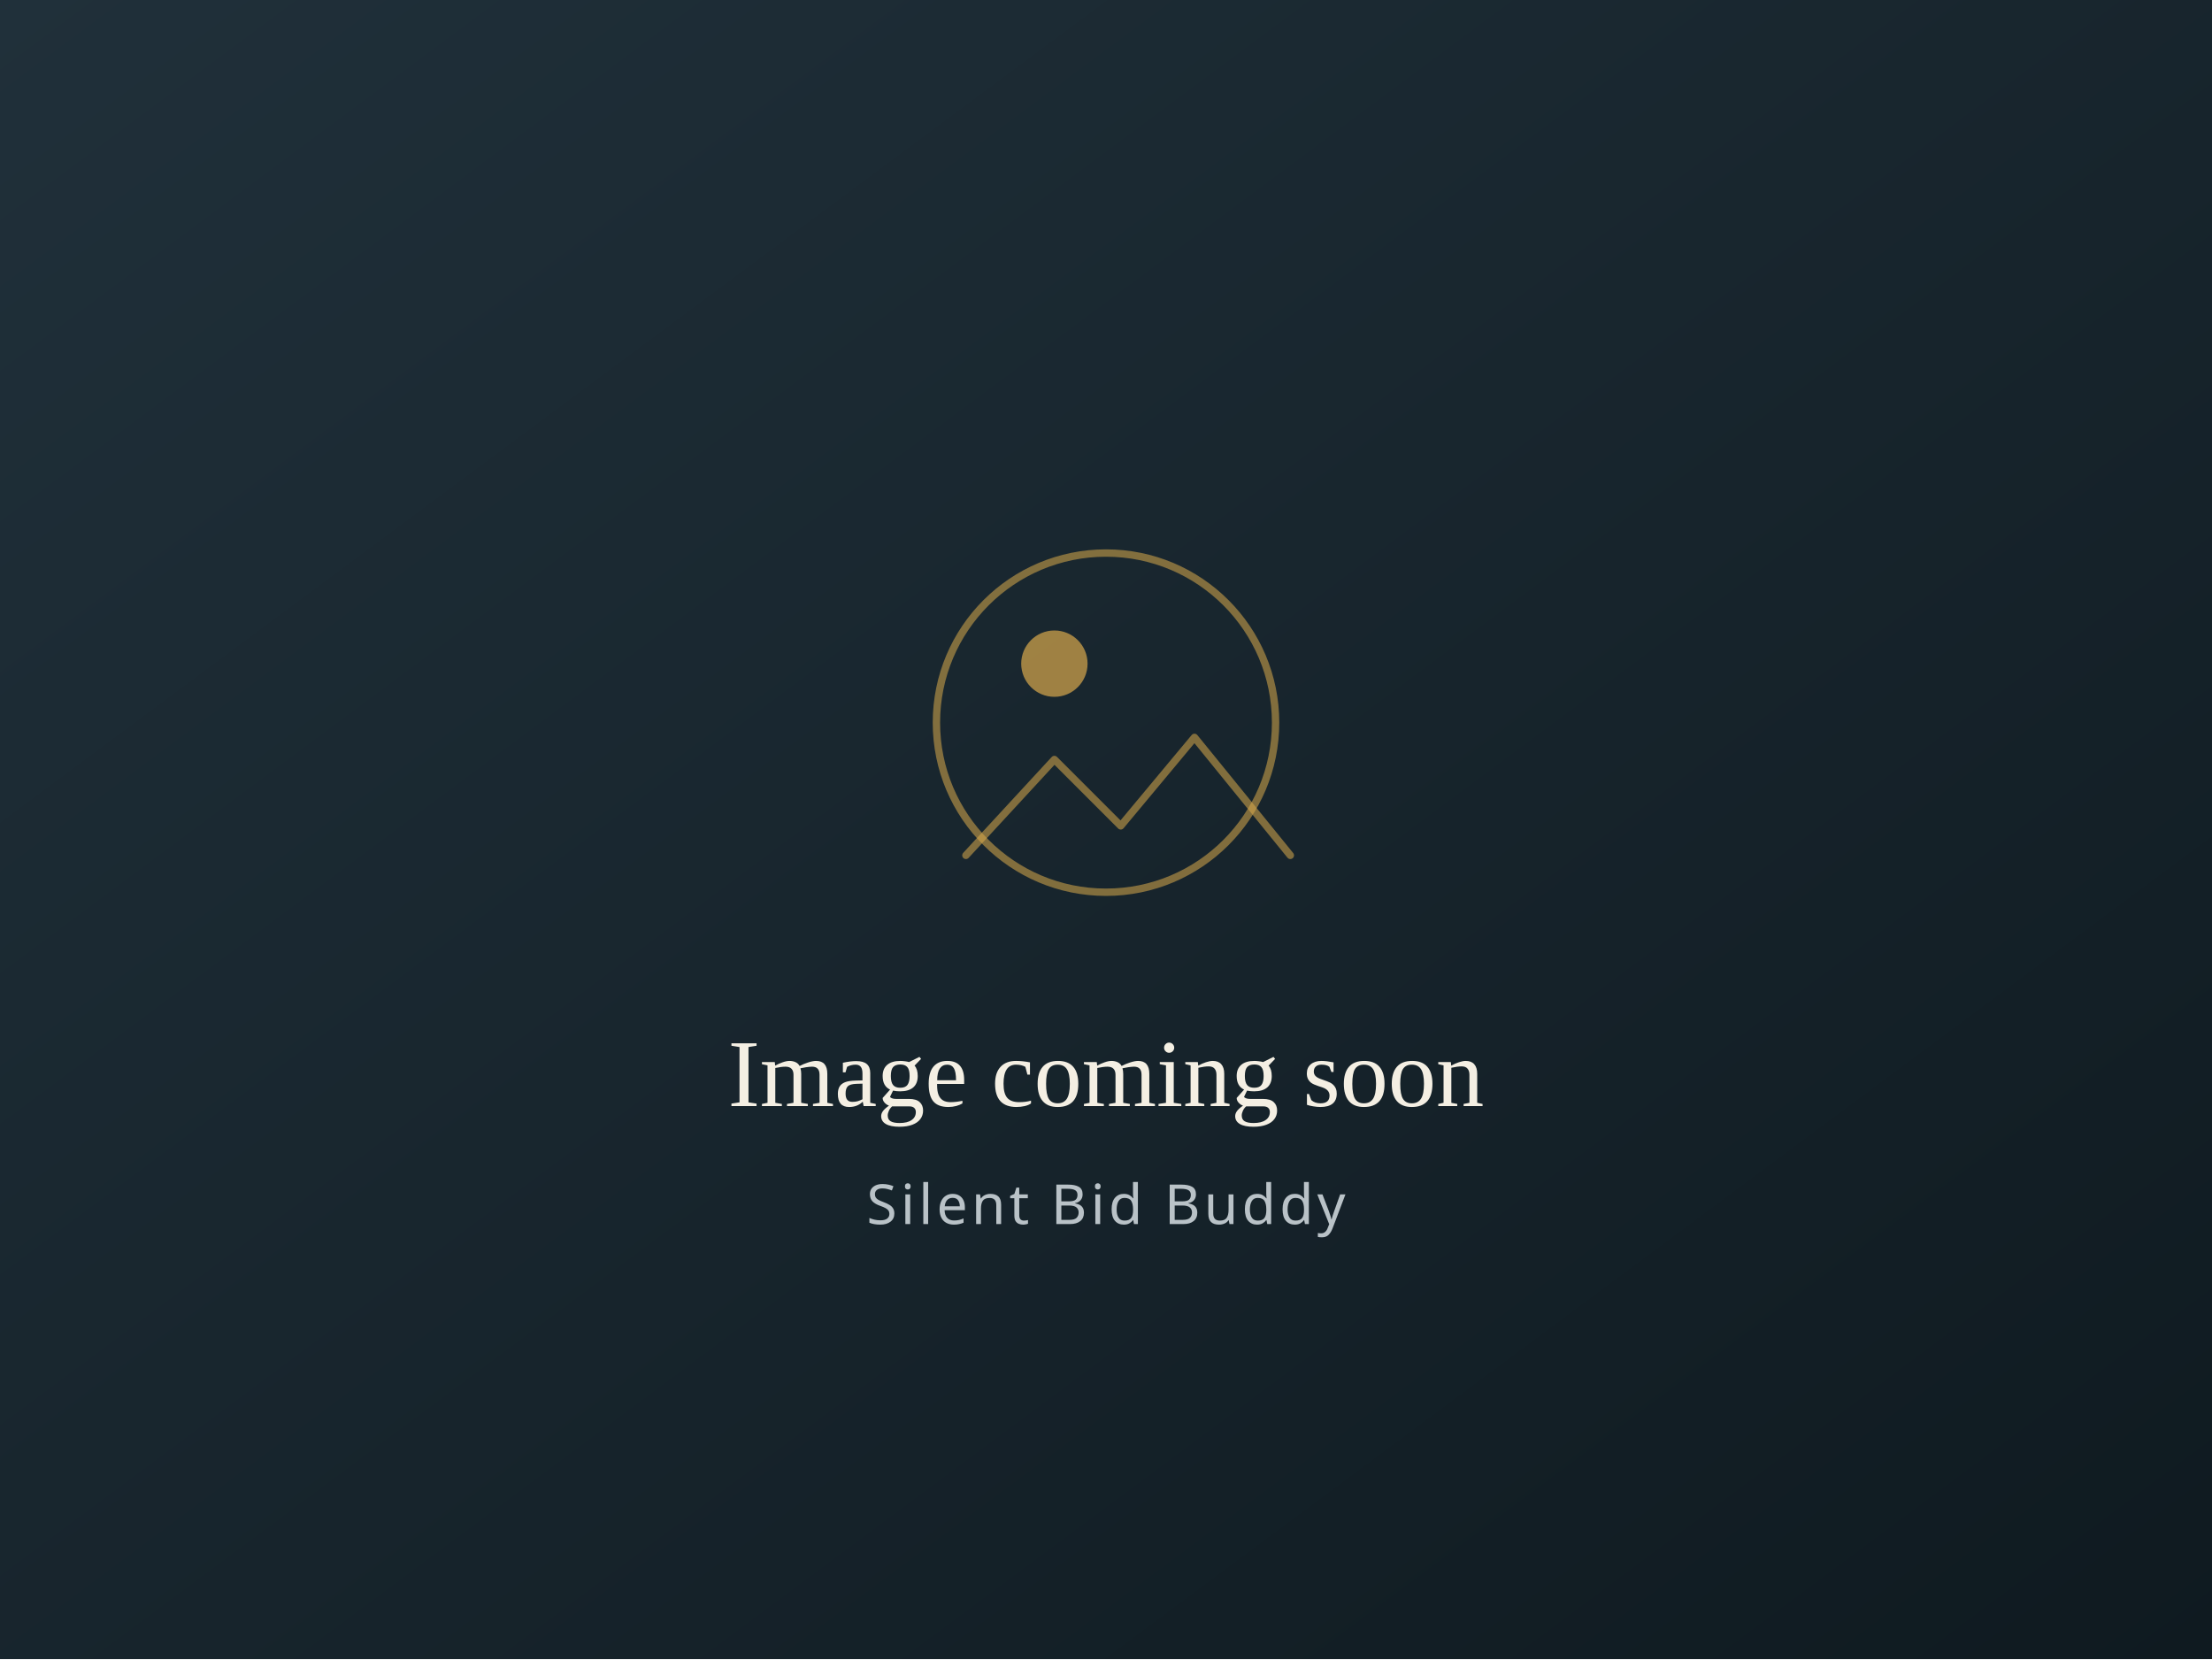
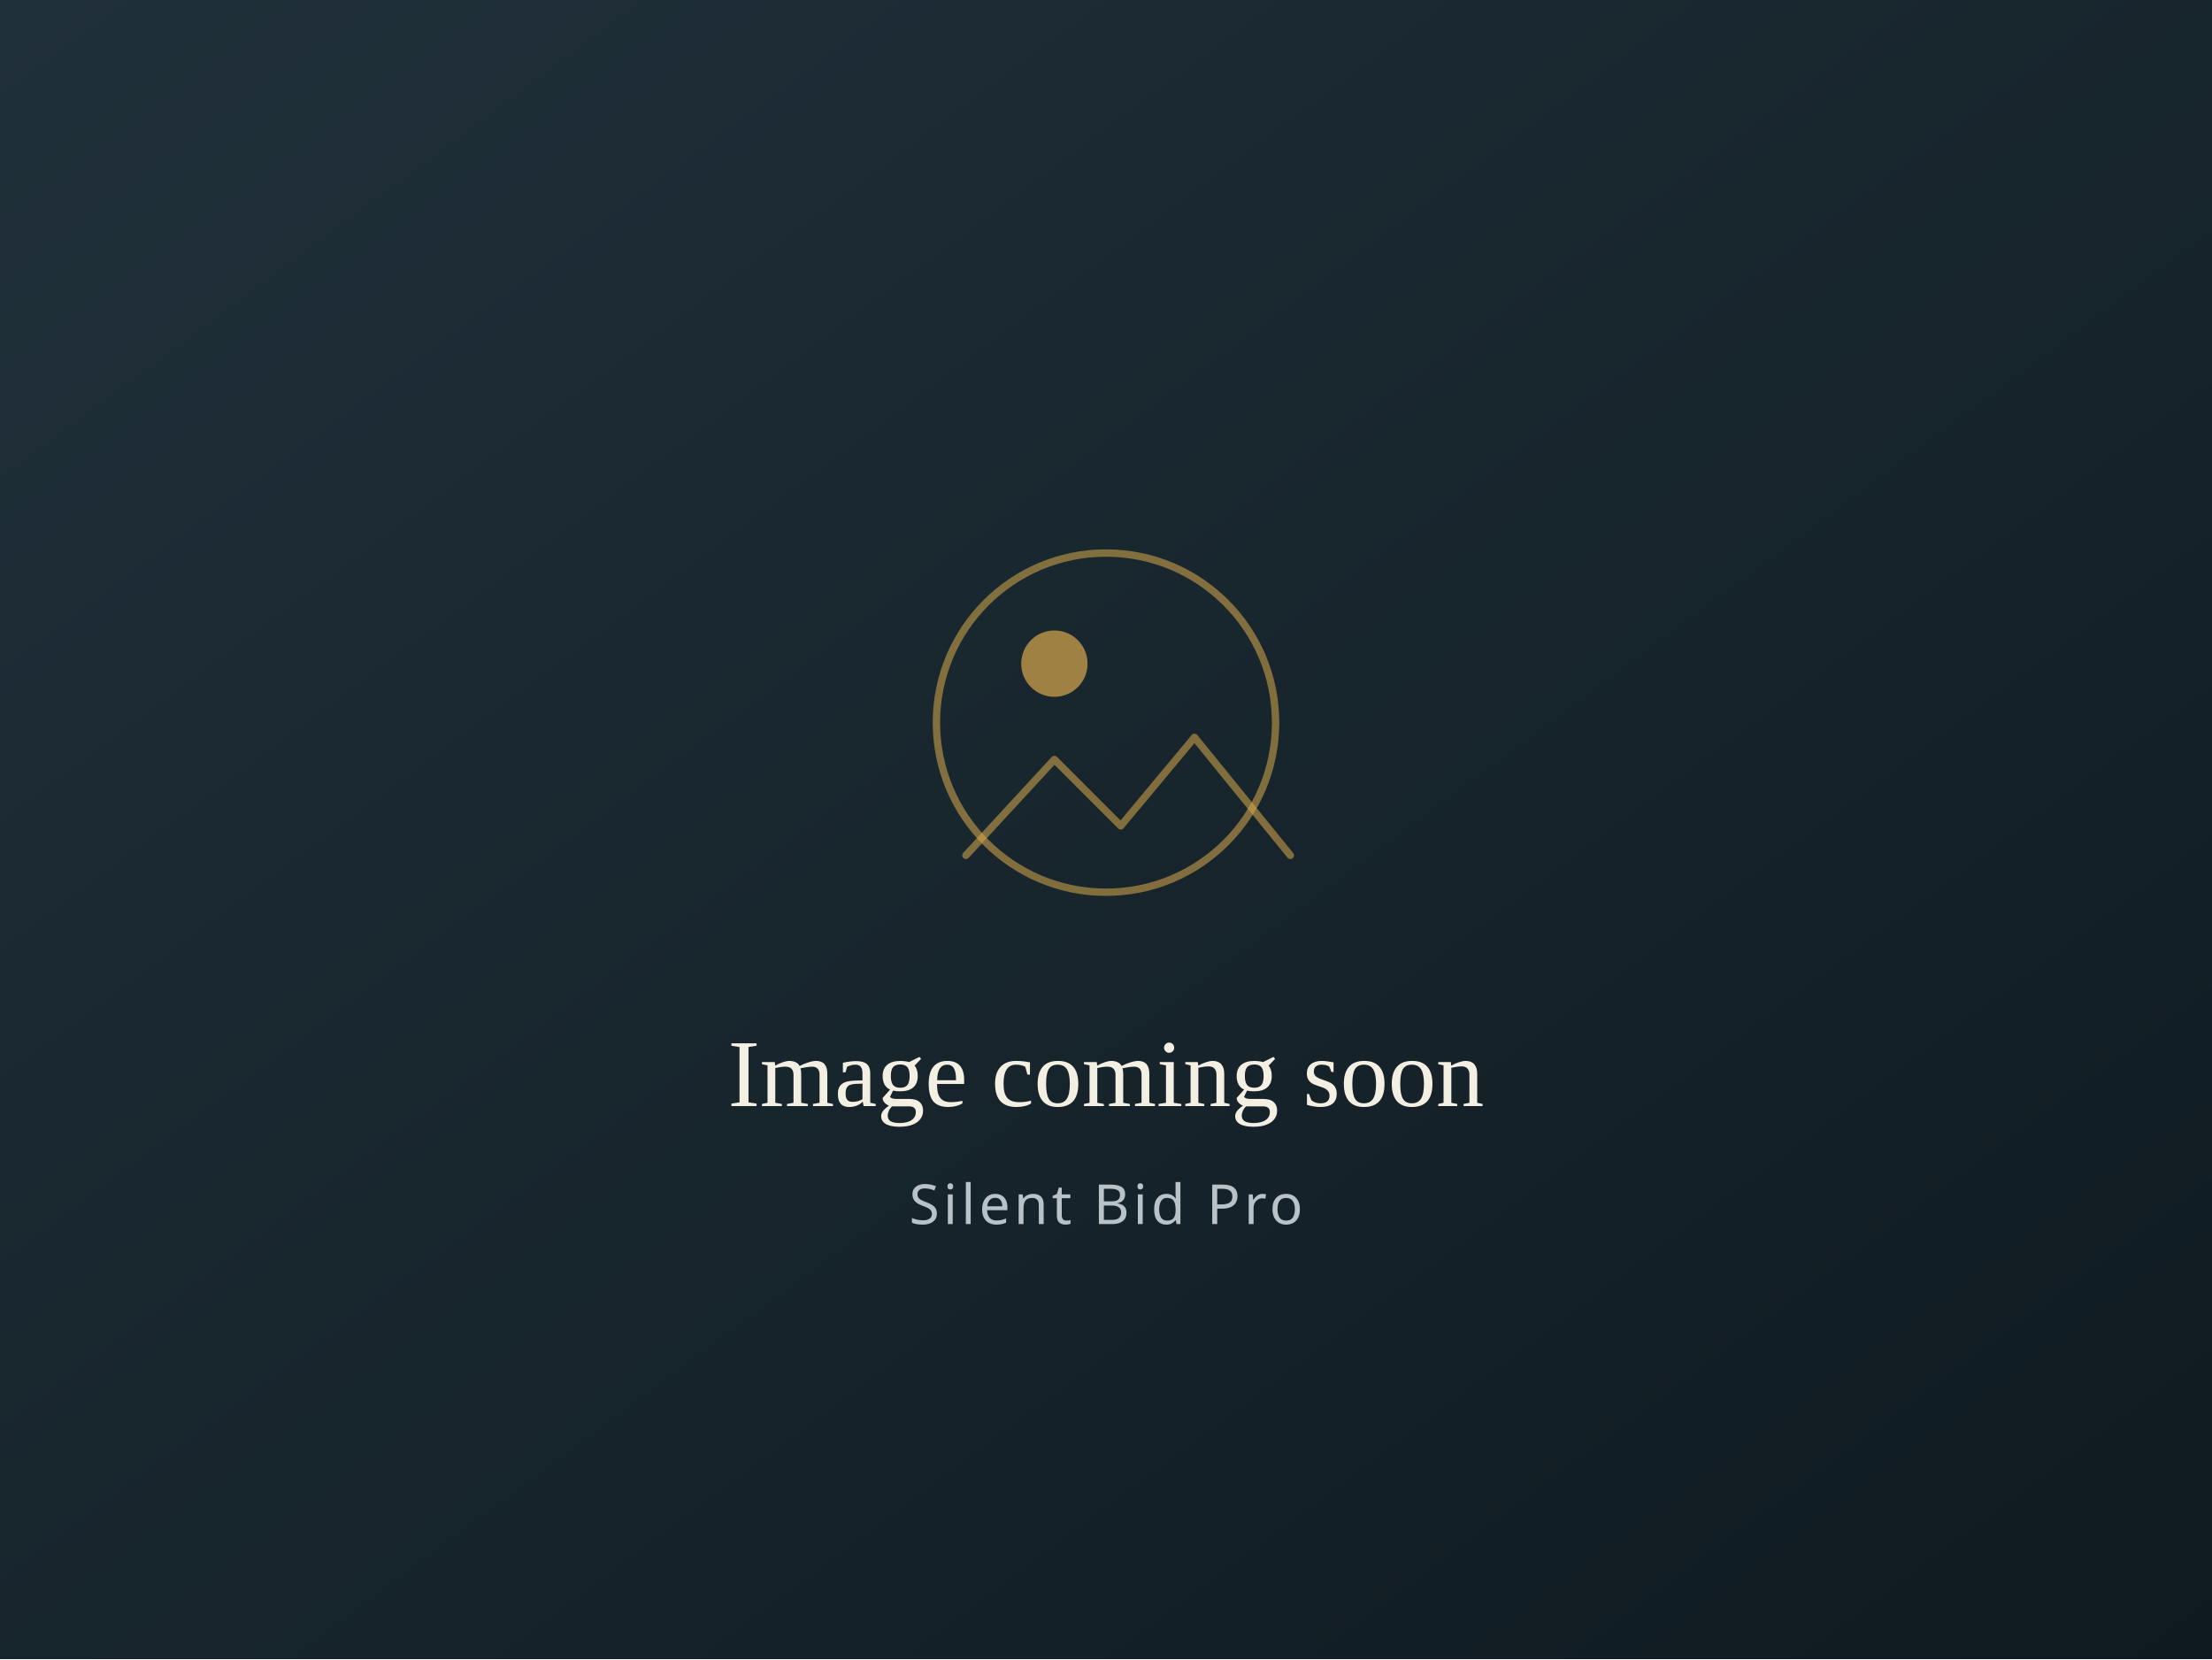
<svg xmlns="http://www.w3.org/2000/svg" width="600" height="450" viewBox="0 0 600 450" role="img" aria-label="Image coming soon">
  <defs>
    <linearGradient id="g" x1="0" y1="0" x2="1" y2="1">
      <stop offset="0" stop-color="#20303a" />
      <stop offset="1" stop-color="#0f1a20" />
    </linearGradient>
  </defs>
  <rect width="600" height="450" fill="url(#g)" />
  <g fill="none" stroke="#d9a94c" stroke-opacity="0.55" stroke-width="2">
    <circle cx="300" cy="196" r="46" />
    <path d="M262 232l24-26 18 18 20-24 26 32" stroke-linecap="round" stroke-linejoin="round" />
  </g>
  <circle cx="286" cy="180" r="9" fill="#d9a94c" fill-opacity="0.7" />
  <text x="300" y="300" text-anchor="middle" font-family="Georgia, 'Times New Roman', serif" font-size="26" fill="#f4efe3">Image coming soon</text>
-   <text x="300" y="332" text-anchor="middle" font-family="system-ui, sans-serif" font-size="15" fill="#b9c2c7" letter-spacing="1">Silent Bid Buddy</text>
+   <text x="300" y="332" text-anchor="middle" font-family="system-ui, sans-serif" font-size="15" fill="#b9c2c7" letter-spacing="1">Silent Bid Pro</text>
</svg>
